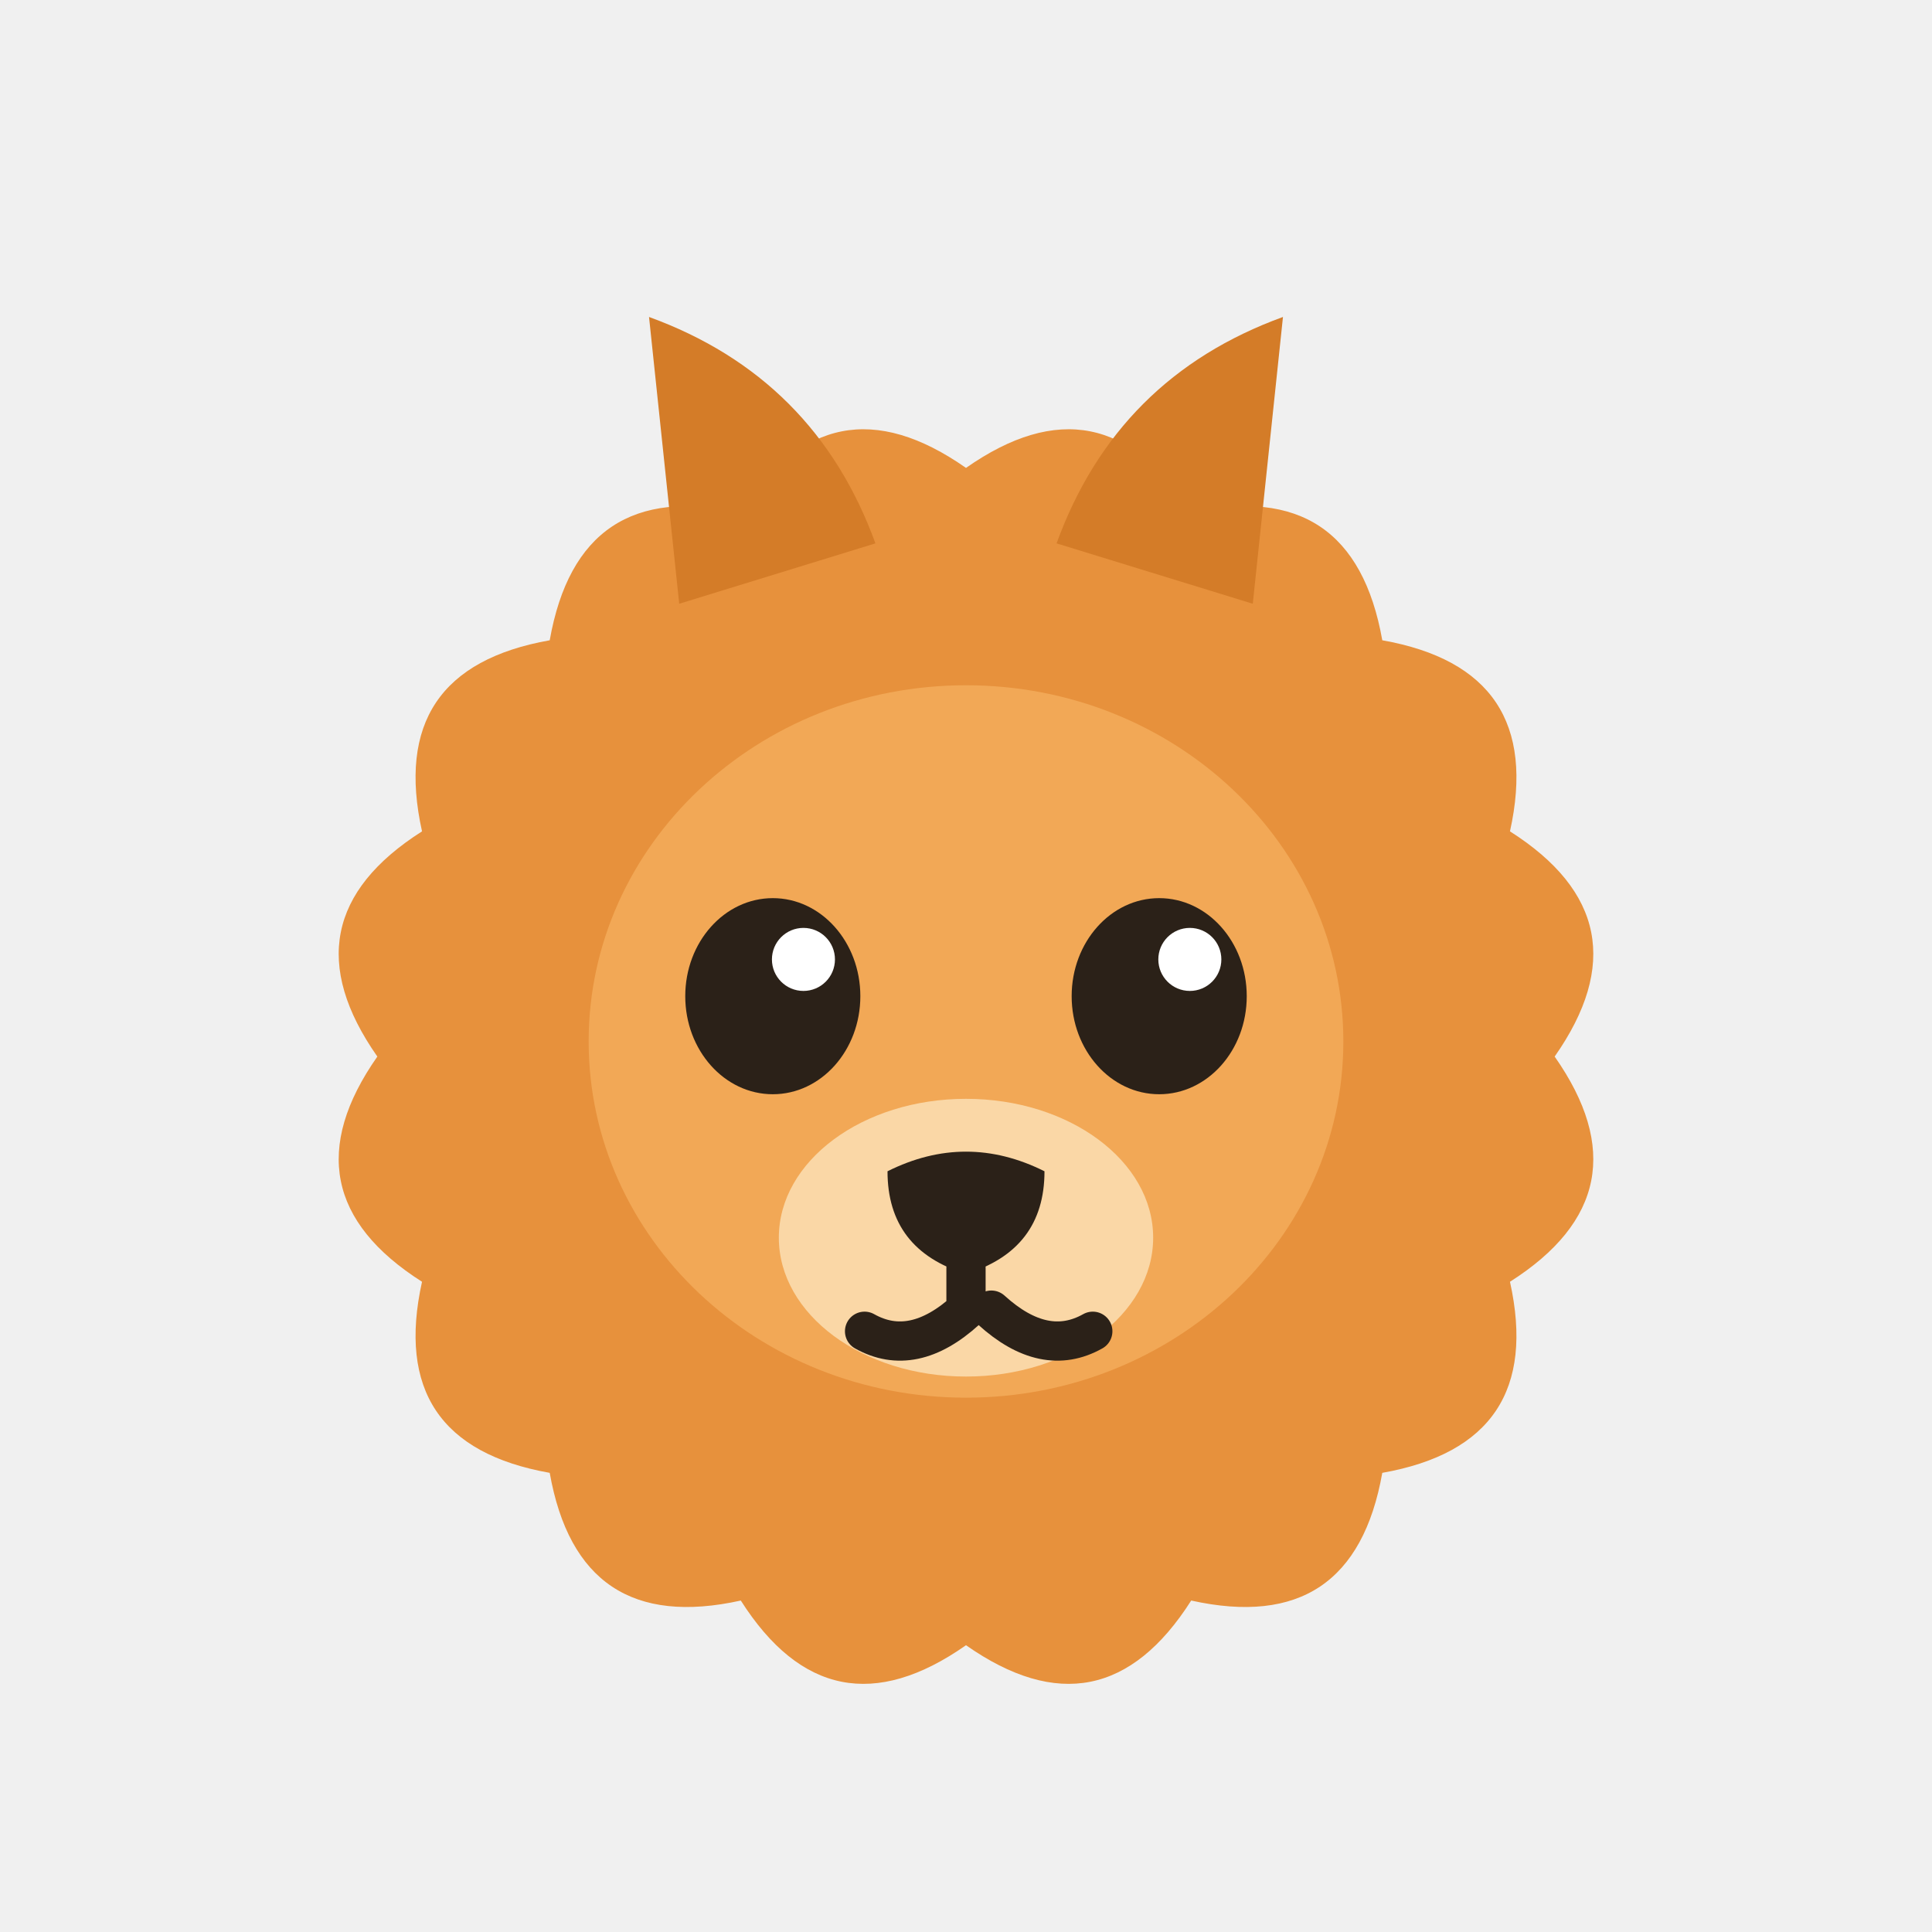
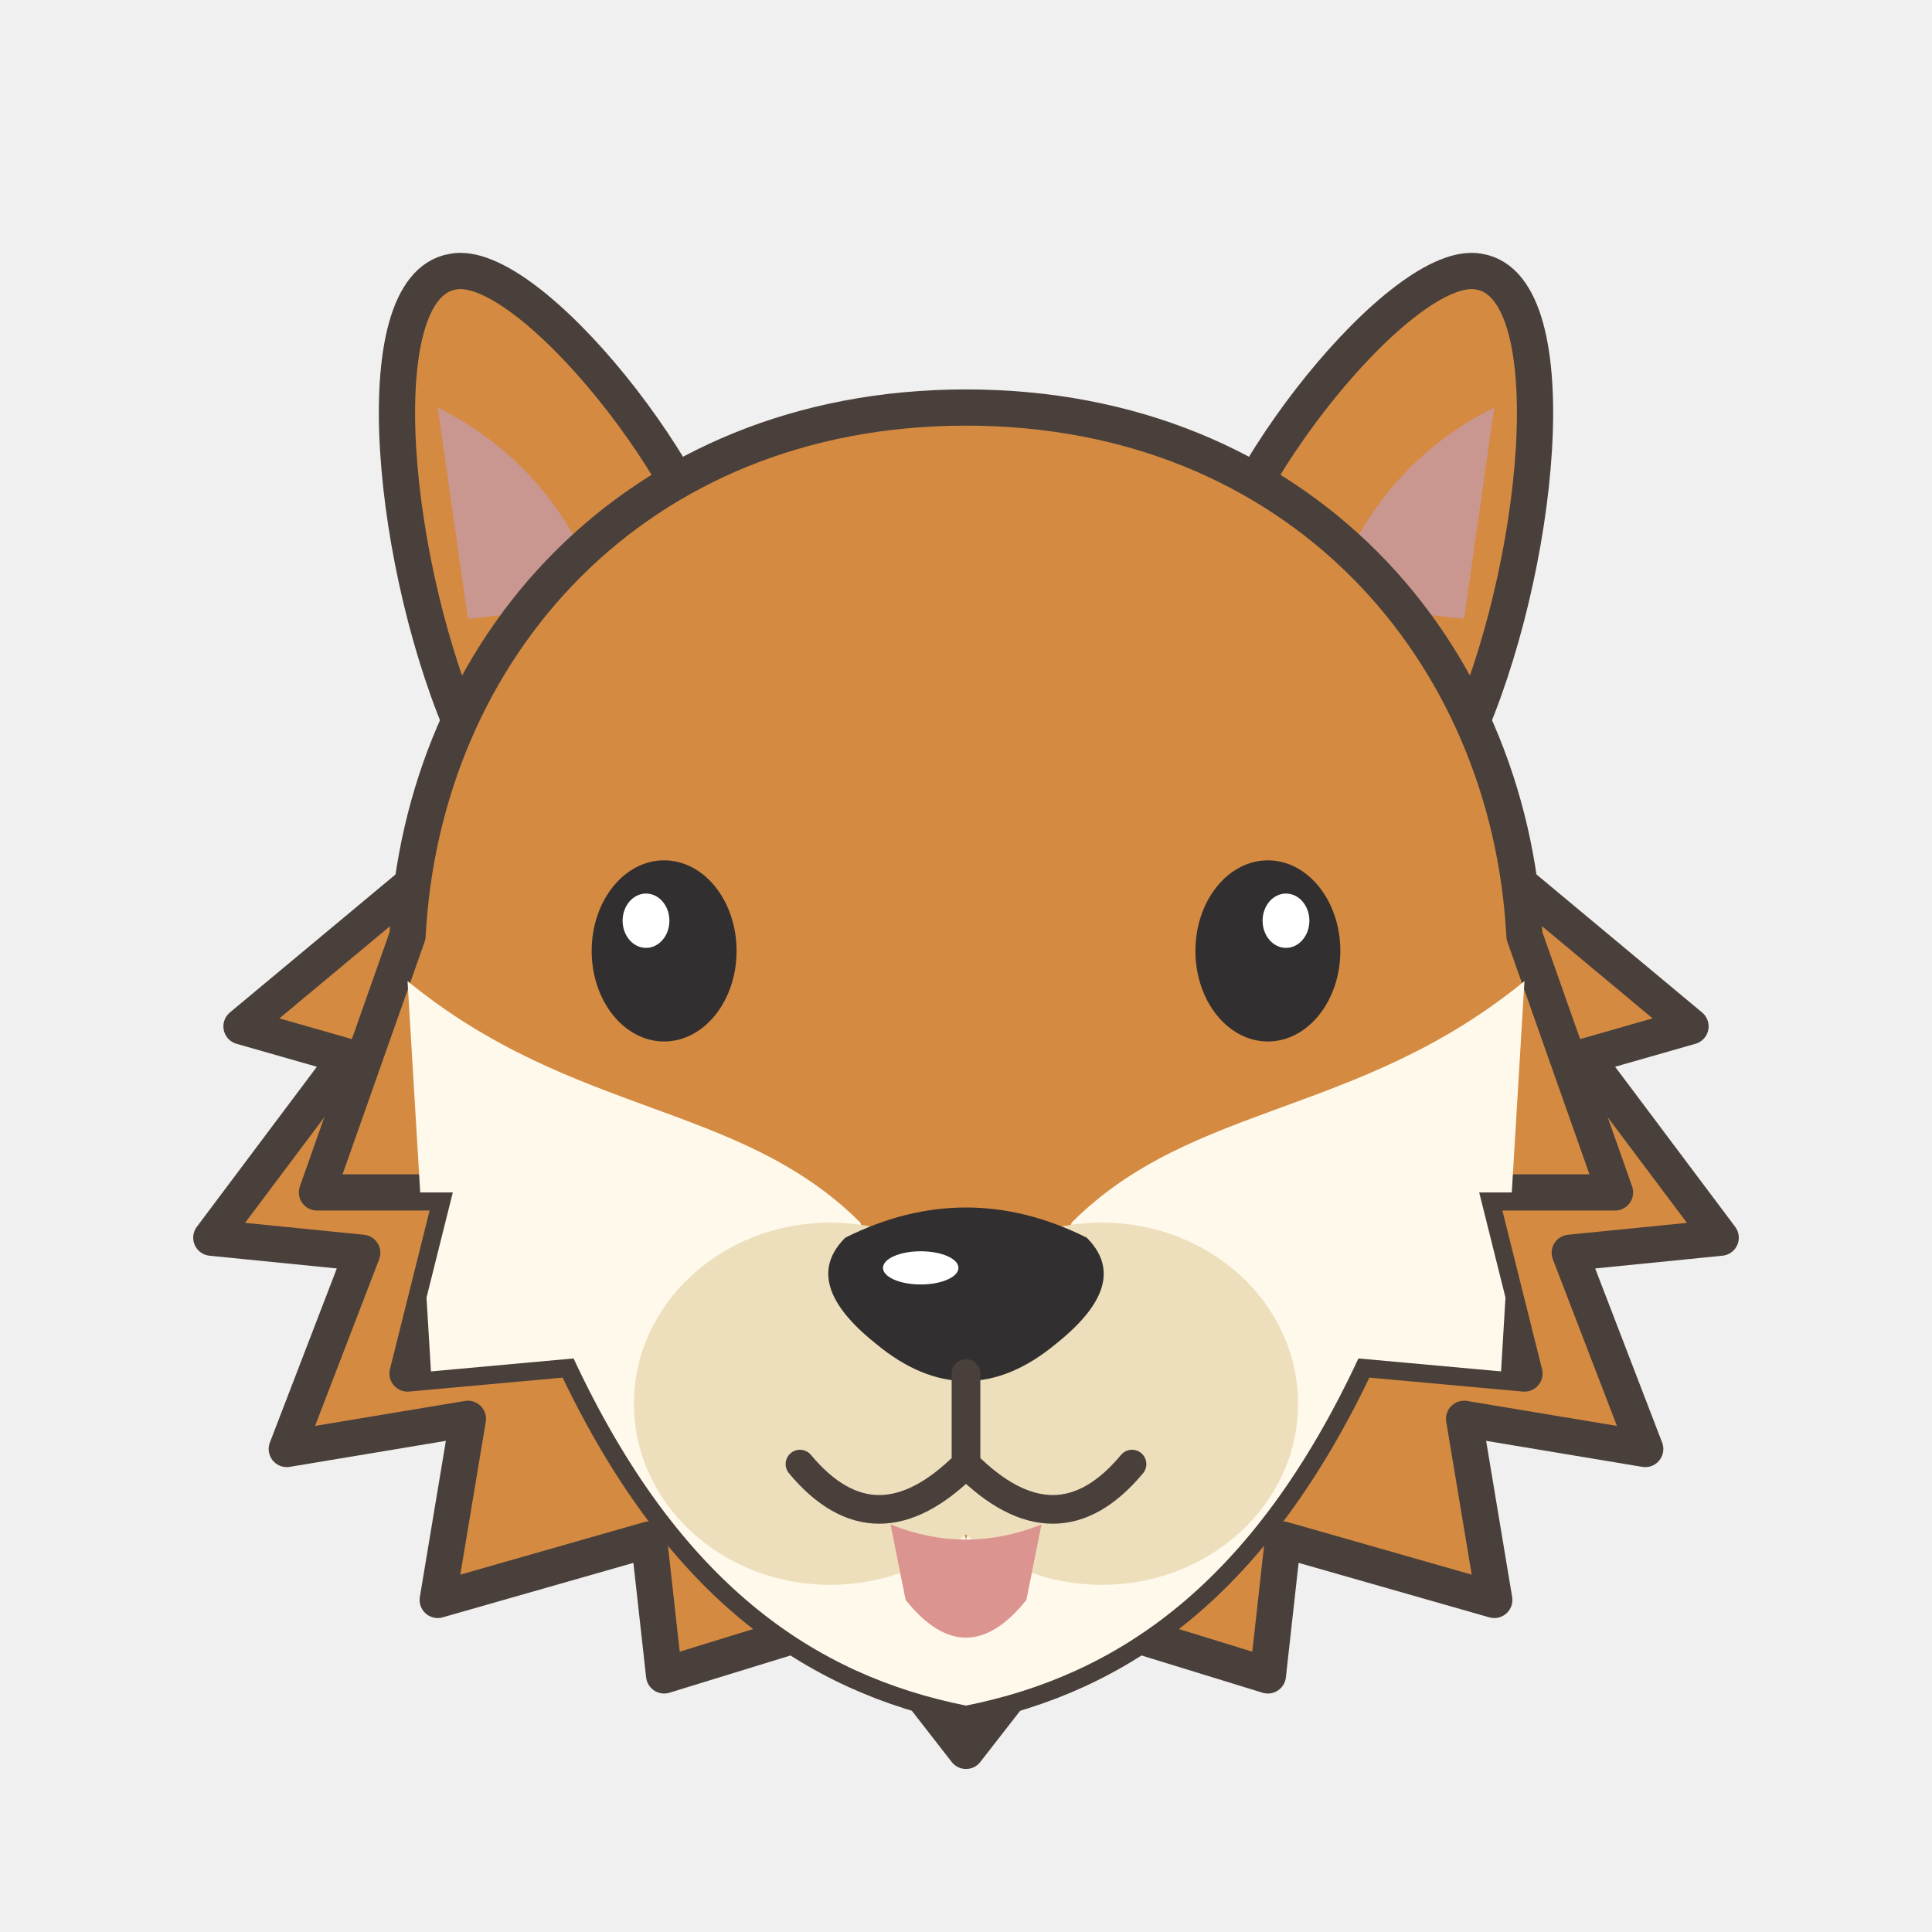
- <svg xmlns="http://www.w3.org/2000/svg" viewBox="0 0 64 64" role="img" aria-label="Pomeranian">
-   <path d="M51.50 35.00Q54.66 39.51 50.02 42.46Q51.21 47.83 45.79 48.79Q44.83 54.21 39.46 53.02Q36.51 57.66 32.00 54.50Q27.49 57.66 24.54 53.02Q19.17 54.21 18.21 48.79Q12.79 47.83 13.98 42.46Q9.34 39.51 12.50 35.00Q9.34 30.49 13.98 27.54Q12.79 22.17 18.21 21.21Q19.17 15.79 24.54 16.98Q27.49 12.34 32.00 15.50Q36.51 12.34 39.46 16.98Q44.83 15.79 45.79 21.21Q51.21 22.17 50.02 27.54Q54.66 30.49 51.50 35.00Z" fill="#E7913C" />
-   <path d="M22.5 20L21.5 10.5Q27 12.5 29 18Z" fill="#D47C28" />
-   <g transform="translate(64 0) scale(-1 1)">
-     <path d="M22.5 20L21.5 10.5Q27 12.5 29 18Z" fill="#D47C28" />
+ <svg xmlns="http://www.w3.org/2000/svg" width="128" height="128" viewBox="0 0 128 128" fill="none">
+   <path d="M31 49C26 38 24 19 30 18C35 17 47 32 48 40L31 49Z" fill="#D48A41" stroke-width="2.4" stroke-linecap="round" stroke-linejoin="round" stroke="#4A403B" />
+   <path d="M97 49C102 38 104 19 98 18C93 17 81 32 80 40L97 49Z" fill="#D48A41" stroke-width="2.4" stroke-linecap="round" stroke-linejoin="round" stroke="#4A403B" />
+   <path d="M31 41L29 27C34.333 29.667 38 34 40 40L31 41Z" fill="#CA9690" />
+   <path d="M97 41L99 27C93.667 29.667 90 34 88 40L97 41Z" fill="#CA9690" />
+   <path d="M28 58L16 68L23 70L14 82L24 83L19 96L31 94L29 106L43 102L44 111L57 107L64 116L71 107L84 111L85 102L99 106L97 94L109 96L104 83L114 82L105 70L112 68L100 58H28Z" fill="#D48A41" stroke-width="2.4" stroke-linecap="round" stroke-linejoin="round" stroke="#4A403B" />
+   <path d="M64 27C86 27 100 43 101 62L107 79H98L101 91L90 90C83 105 74 111 64 113C54 111 45 105 38 90L27 91L30 79H21L27 62C28 43 42 27 64 27Z" fill="#D48A41" stroke-width="2.4" stroke-linecap="round" stroke-linejoin="round" stroke="#4A403B" />
+   <mask id="mask0_11_98" style="mask-type:luminance" maskUnits="userSpaceOnUse" x="21" y="27" width="86" height="86">
+     <path d="M64 27C86 27 100 43 101 62L107 79H98L101 91L90 90C83 105 74 111 64 113C54 111 45 105 38 90L27 91L30 79H21L27 62C28 43 42 27 64 27Z" fill="white" />
+   </mask>
+   <g mask="url(#mask0_11_98)">
+     <path d="M27 65C38 74 49 73 57 81L64 102V122L30 115L27 65Z" fill="#FFF9EC" />
+     <path d="M101 65C90 74 79 73 71 81L64 102V122L98 115L101 65Z" fill="#FFF9EC" />
  </g>
-   <ellipse cx="32" cy="34.5" rx="12.5" ry="11.8" fill="#F2A856" />
-   <ellipse cx="32" cy="41" rx="6.2" ry="4.6" fill="#FAD7A6" />
-   <ellipse cx="25.6" cy="33" rx="2.9" ry="3.248" fill="#2B2118" />
-   <circle cx="26.615" cy="31.782" r="1.044" fill="#fff" />
-   <ellipse cx="38.4" cy="33" rx="2.9" ry="3.248" fill="#2B2118" />
-   <circle cx="39.415" cy="31.782" r="1.044" fill="#fff" />
-   <path d="M32 42v1.4m0 0q-1.76 1.6 -3.36 .7m4.2 -.7q1.76 1.6 3.36 .7" stroke="#2B2118" stroke-width="1.3" stroke-linecap="round" fill="none" />
-   <path d="M29.4 38.8q2.6 -1.3 5.2 0q0 2.6 -2.6 3.4q-2.6 -.8 -2.6 -3.4z" fill="#2B2118" />
+   <path d="M44 69C46.651 69 48.8 66.314 48.8 63C48.8 59.686 46.651 57 44 57C41.349 57 39.2 59.686 39.2 63C39.2 66.314 41.349 69 44 69Z" fill="#322F30" />
+   <path d="M84 69C86.651 69 88.8 66.314 88.8 63C88.8 59.686 86.651 57 84 57C81.349 57 79.2 59.686 79.2 63C79.2 66.314 81.349 69 84 69Z" fill="#322F30" />
+   <path d="M42.8 62.8C43.656 62.8 44.35 61.994 44.35 61C44.35 60.006 43.656 59.2 42.8 59.2C41.944 59.2 41.25 60.006 41.25 61C41.25 61.994 41.944 62.8 42.8 62.8Z" fill="white" />
+   <path d="M85.2 62.8C84.344 62.8 83.65 61.994 83.65 61C83.65 60.006 84.344 59.2 85.2 59.2C86.056 59.2 86.75 60.006 86.75 61C86.75 61.994 86.056 62.8 85.2 62.8Z" fill="white" />
+   <path d="M55 105C62.18 105 68 99.627 68 93C68 86.373 62.18 81 55 81C47.82 81 42 86.373 42 93C42 99.627 47.82 105 55 105Z" fill="#EEDFBC" />
+   <path d="M73 105C80.18 105 86 99.627 86 93C86 86.373 80.18 81 73 81C65.82 81 60 86.373 60 93C60 99.627 65.82 105 73 105Z" fill="#EEDFBC" />
+   <path d="M56 82C61.333 79.333 66.667 79.333 72 82C74 84 73.333 86.333 70 89C66 92.333 62 92.333 58 89C54.667 86.333 54 84 56 82Z" fill="#322F30" />
+   <path d="M61 85.1C62.381 85.1 63.5 84.608 63.5 84C63.5 83.392 62.381 82.9 61 82.9C59.619 82.9 58.5 83.392 58.5 84C58.5 84.608 59.619 85.1 61 85.1Z" fill="white" />
+   <path d="M64 91V97M64 97C60 101 56.333 101 53 97M64 97C68 101 71.667 101 75 97" stroke-width="1.9" stroke-linecap="round" stroke-linejoin="round" stroke="#4A403B" />
+   <path d="M59 101C62.333 102.333 65.667 102.333 69 101L68 106C65.333 109.333 62.667 109.333 60 106L59 101Z" fill="#DC9490" />
</svg>
